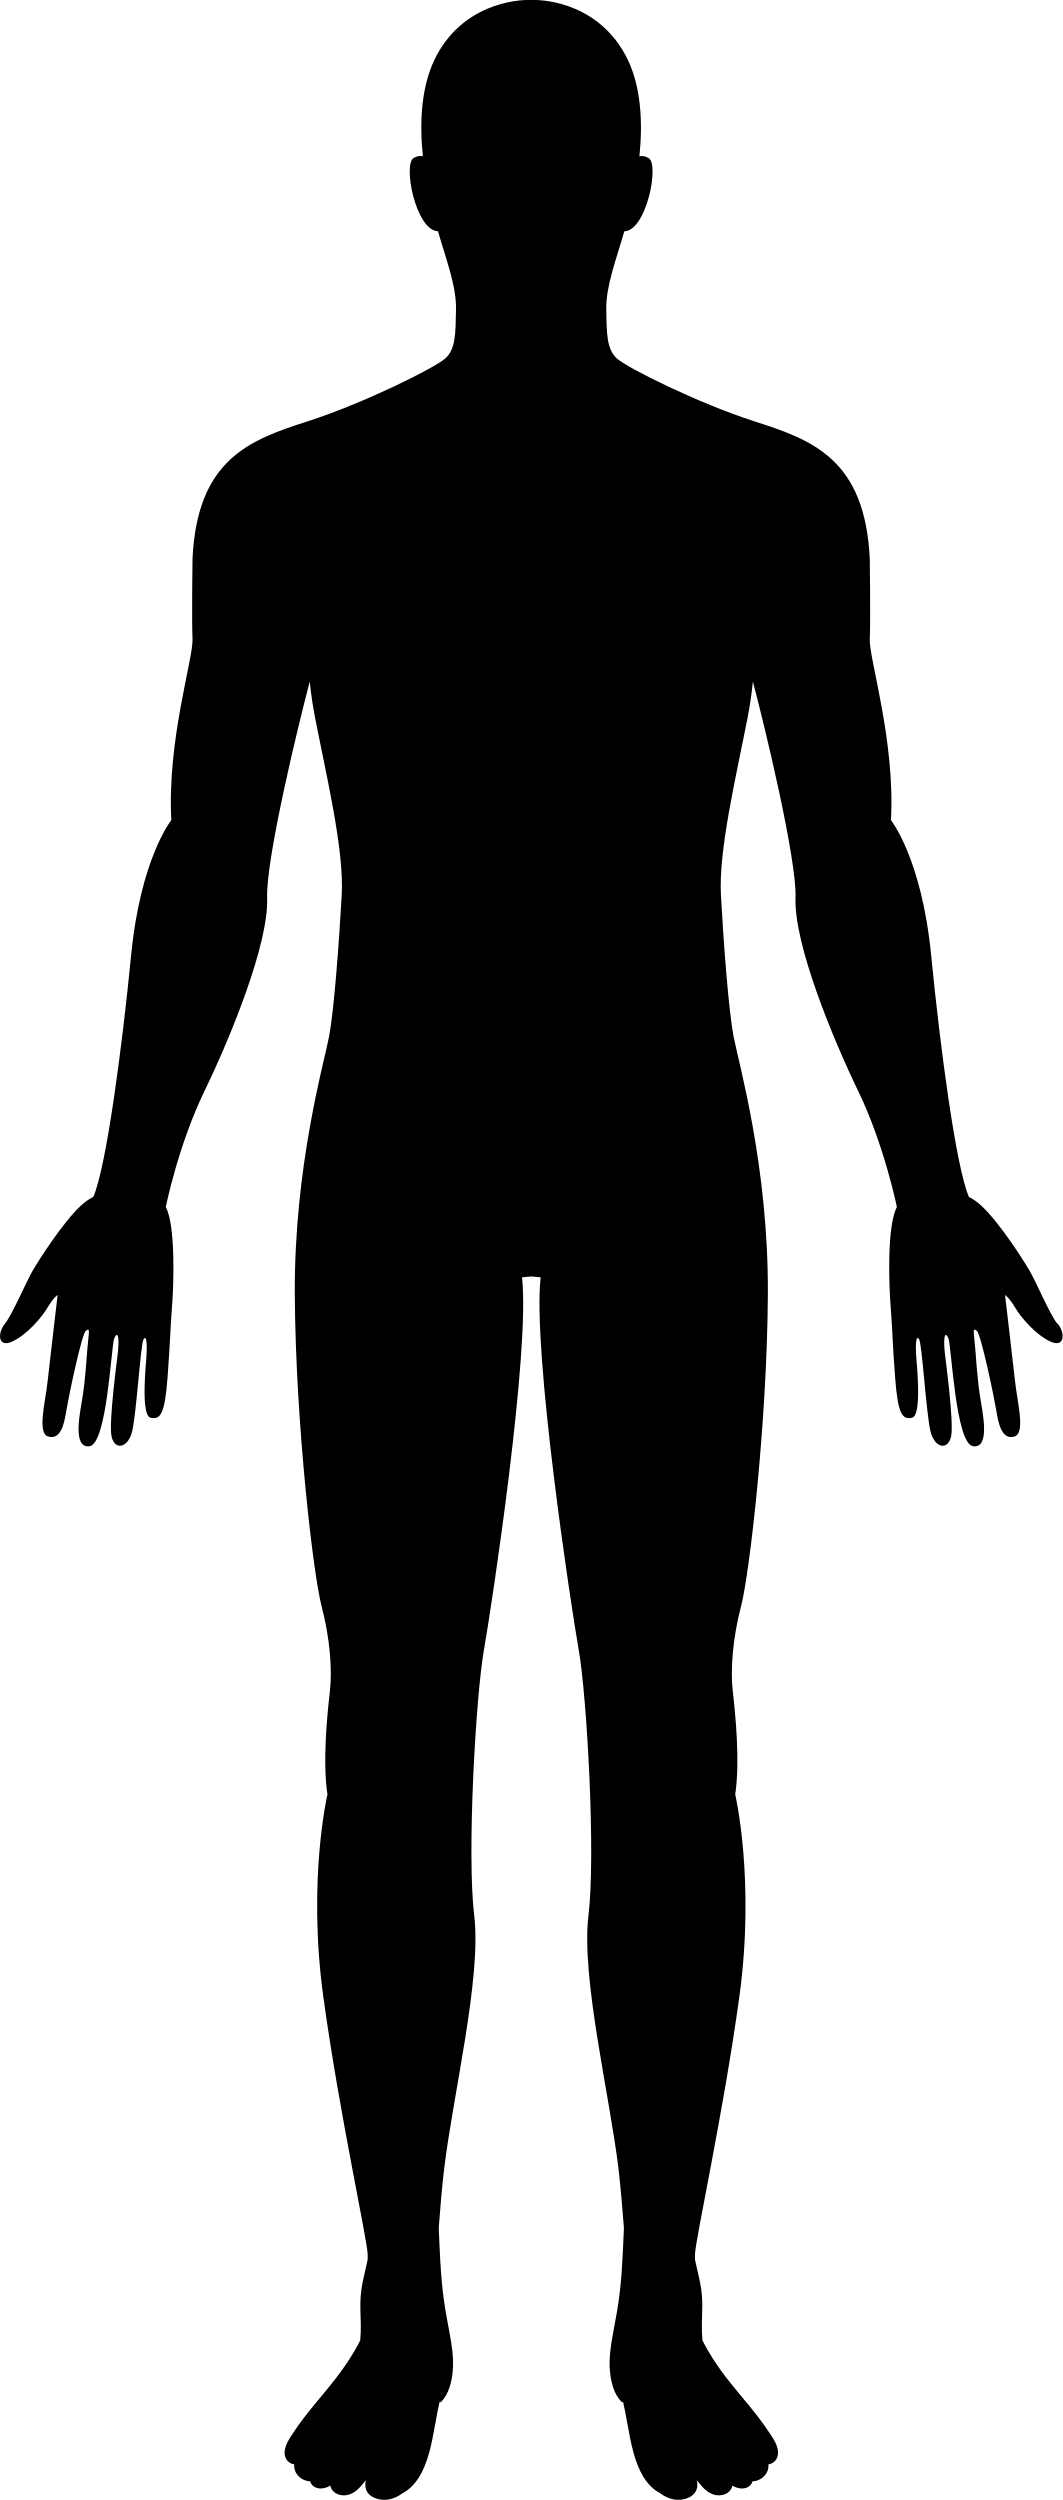
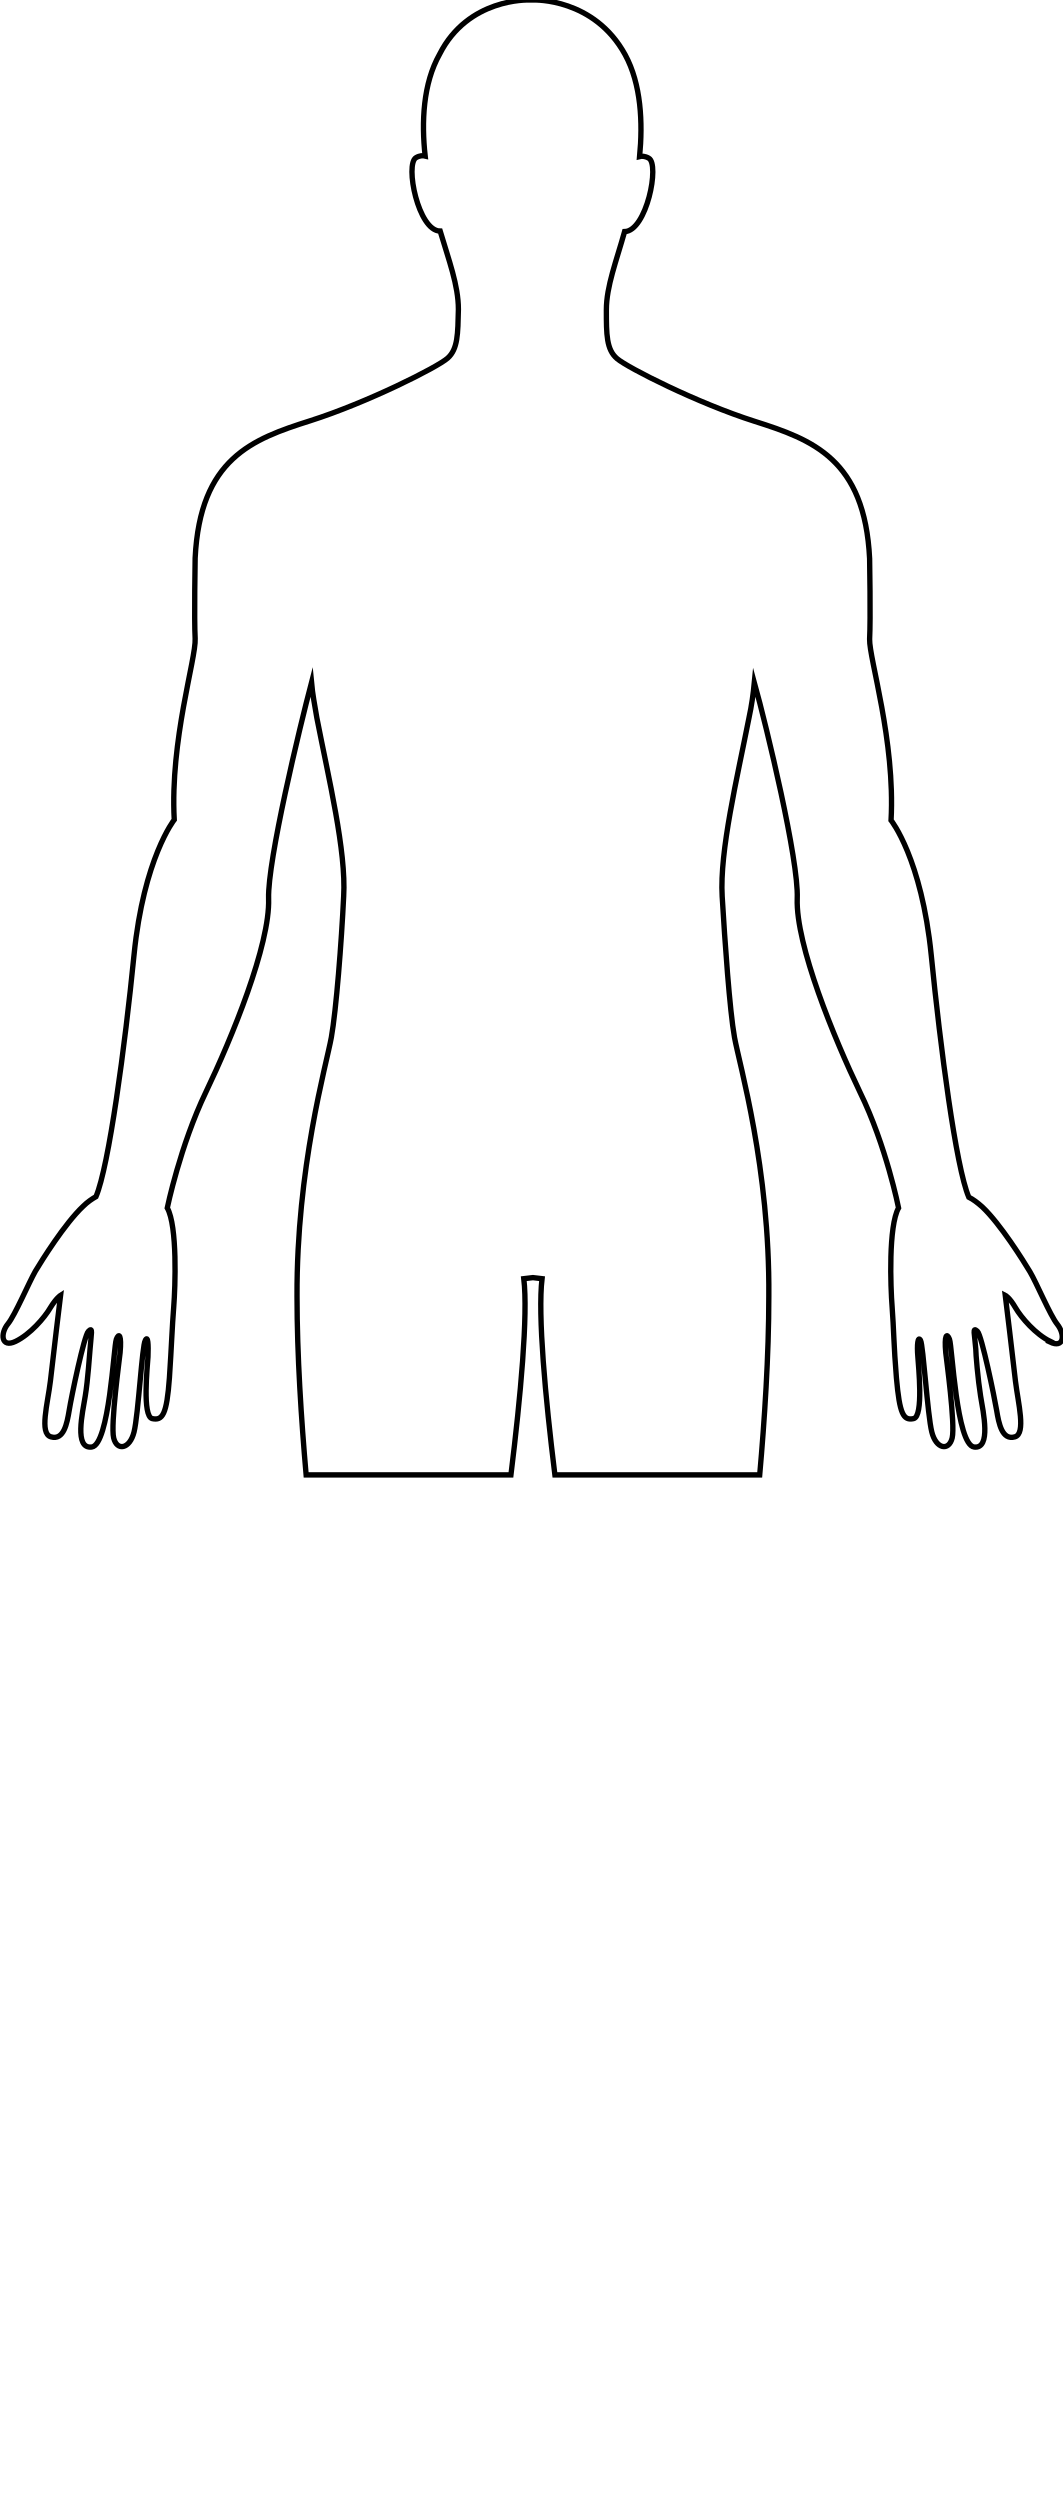
- <svg xmlns="http://www.w3.org/2000/svg" id="Livello_2" data-name="Livello 2" viewBox="0 0 198.15 466.33">
-   <g id="Layer_1" data-name="Layer 1">
-     <path d="M197.2,246.89c-1.3-1.6-3.93-7.74-5.1-9.77-1.17-2.03-5.55-8.89-8.91-12.09-.83-.79-1.66-1.35-2.45-1.76-2.43-5.58-5.38-28.01-7.05-45.08-1.76-18.05-7.5-25.2-7.5-25.2.82-14.77-4.1-30.13-3.95-33.76.16-3.63,0-14.97,0-14.97-.86-18.6-10.71-22.2-21.41-25.63-10.71-3.44-23.76-10-25.71-11.72-1.95-1.72-1.95-4.53-2.03-9.14-.08-4.46,1.82-9.22,3.36-14.62,4.14-.1,6.59-12.54,4.53-13.67-.74-.41-1.3-.44-1.71-.3.65-6.33.38-13.46-2.66-19C110.82-.39,99.57,0,99.57,0h-.99s-11.25-.39-17.04,10.16c-3.04,5.55-3.31,12.68-2.66,19-.41-.14-.97-.11-1.71.3-2.06,1.13.39,13.58,4.53,13.67,1.54,5.4,3.44,10.16,3.36,14.62-.08,4.61-.08,7.42-2.03,9.14-1.95,1.72-15.01,8.28-25.71,11.72s-20.55,7.03-21.41,25.63c0,0-.16,11.33,0,14.97.16,3.63-4.77,18.99-3.95,33.76,0,0-5.74,7.15-7.5,25.2-1.66,17.06-4.62,39.5-7.05,45.08-.79.4-1.62.97-2.45,1.76-3.36,3.2-7.74,10.06-8.91,12.09s-3.8,8.17-5.1,9.77c-1.52,1.88-1.31,4.64,1.41,3.34,2.7-1.29,5.41-4.44,6.51-6.31,1.09-1.88,1.88-2.34,1.88-2.34,0,0-1.45,12.29-1.86,16.02-.45,4.14-2.01,9.81.14,10.39,2.36.64,2.97-2.5,3.36-4.92.39-2.42,2.82-14.07,3.59-14.77.96-.87.54.48.32,3.28-.07.95-.39,5.71-.86,8.75-.47,3.05-2.03,9.85,1.25,9.46,3.28-.39,4.06-18.76,4.61-20.09.55-1.33,1.02-.78.7,2.5-.1,1.04-1.8,13.36-1.17,15.87.63,2.5,3.05,2.11,3.83-1.09.78-3.2,1.56-16.18,2.11-17.12.55-.94.7.78.55,3.13-.11,1.72-1.09,11.1.78,11.49,1.88.39,2.64-.76,3.16-7.62.46-6.01.52-9.34.83-13.17.31-3.83.7-15.08-1.17-18.52,0,0,2.34-11.57,7.19-21.57,4.85-10,12.04-27.51,11.72-36.11-.26-7.14,5.73-31.95,7.95-40.34.21,2.09.52,4.31.96,6.58,2.19,11.25,5.47,24.85,5,33.29-.47,8.44-1.41,21.26-2.34,26.26-.94,5-6.56,24.38-6.41,48.3s3.44,52.13,5,58.07c1.56,5.94,2.01,11.83,1.54,15.89-.47,4.06-1.39,13.1-.45,19.2,0,0-3.75,15.94-.78,37.67,2.97,21.73,8.28,45.64,8.28,48.14v.99c-.26,1.17-.54,2.33-.79,3.49-.31,1.41-.52,2.82-.56,4.27-.04,1.43.04,2.85.07,4.28.02,1-.01,2-.11,3-.72,1.46-1.58,2.86-2.47,4.2-1.21,1.82-2.57,3.53-3.95,5.21-1.4,1.7-2.83,3.38-4.16,5.13-.66.87-1.3,1.76-1.9,2.68-.63.95-1.33,1.96-1.56,3.1-.21,1.05.09,2.11,1.1,2.61.2.1.41.16.63.19-.03.32,0,.65.09.99.34,1.24,1.61,2.14,2.88,2.18.17.59.61,1.04,1.29,1.24.83.24,1.73-.01,2.47-.44.04.19.1.38.19.55.46.9,1.49,1.29,2.46,1.26,1.15-.03,2.12-.71,2.88-1.52.4-.42.75-.87,1.11-1.31-.15.6-.16,1.23.06,1.82.42,1.09,1.6,1.64,2.7,1.8,1.04.15,2.08-.06,3.02-.53.36-.18.72-.41,1.06-.67.64-.31,1.22-.77,1.72-1.26,1.1-1.09,1.86-2.46,2.44-3.89,1.27-3.17,1.68-6.62,2.34-9.95.12-.63.25-1.26.4-1.89.08.06.21.05.32-.06,1.42-1.44,1.97-3.78,2.14-5.73.21-2.4-.16-4.78-.6-7.13-.47-2.49-.94-4.97-1.23-7.5-.29-2.52-.46-5.05-.58-7.58-.07-1.39-.13-2.78-.19-4.17,0-.1-.01-.2-.01-.31.28-3.86.61-7.63.99-10.85,1.56-13.44,7.03-35.79,5.63-47.36-1.41-11.57.31-41.11,1.8-49.55,1.49-8.44,8.68-55.96,7.11-69.56l1.74-.16,1.74.16c-1.56,13.6,5.62,61.12,7.11,69.56,1.49,8.44,3.2,37.98,1.8,49.55s4.06,33.92,5.63,47.36c.37,3.22.7,6.98.99,10.85,0,.1-.01.2-.01.31-.06,1.39-.12,2.78-.19,4.17-.12,2.53-.28,5.06-.58,7.58-.29,2.52-.76,5-1.23,7.5-.44,2.35-.81,4.74-.6,7.13.17,1.95.72,4.29,2.14,5.73.11.11.24.12.32.06.14.63.27,1.26.4,1.89.66,3.33,1.07,6.77,2.34,9.95.57,1.43,1.33,2.79,2.44,3.89.5.49,1.08.95,1.72,1.26.34.27.71.5,1.06.67.93.47,1.98.67,3.02.53,1.09-.16,2.28-.71,2.7-1.8.22-.59.21-1.22.06-1.82.36.45.72.89,1.11,1.31.76.81,1.73,1.48,2.88,1.52.97.03,2-.36,2.46-1.26.09-.18.15-.37.19-.55.74.43,1.64.68,2.47.44.68-.19,1.11-.64,1.29-1.24,1.28-.04,2.54-.93,2.88-2.18.09-.34.11-.67.09-.99.21-.03.42-.09.63-.19,1-.5,1.3-1.56,1.1-2.61-.22-1.14-.93-2.15-1.56-3.1-.6-.92-1.24-1.8-1.9-2.68-1.33-1.75-2.76-3.43-4.16-5.13-1.39-1.68-2.75-3.39-3.95-5.21-.89-1.34-1.75-2.74-2.47-4.2-.1-.99-.12-1.99-.11-3,.02-1.43.1-2.85.07-4.28-.04-1.45-.25-2.86-.56-4.27-.26-1.17-.54-2.33-.79-3.49v-.99c0-2.5,5.31-26.42,8.28-48.14,2.97-21.73-.78-37.67-.78-37.67.94-6.1.02-15.14-.45-19.2-.47-4.06-.02-9.95,1.54-15.89,1.56-5.94,4.85-34.15,5-58.07.16-23.92-5.47-43.3-6.41-48.3-.94-5-1.88-17.82-2.34-26.26-.47-8.44,2.81-22.04,5-33.29.44-2.27.75-4.49.96-6.58,2.22,8.39,8.21,33.21,7.95,40.34-.31,8.6,6.88,26.1,11.72,36.11s7.19,21.57,7.19,21.57c-1.88,3.44-1.48,14.69-1.17,18.52.31,3.83.37,7.16.83,13.17.52,6.86,1.28,8.01,3.16,7.62,1.88-.39.9-9.77.78-11.49-.16-2.34,0-4.06.55-3.13.55.94,1.33,13.91,2.11,17.12.78,3.2,3.2,3.6,3.83,1.09.63-2.5-1.07-14.83-1.17-15.87-.31-3.28.16-3.83.7-2.5.55,1.33,1.33,19.69,4.61,20.09s1.72-6.41,1.25-9.46c-.47-3.05-.79-7.81-.86-8.75-.22-2.8-.64-4.16.32-3.28.77.7,3.2,12.35,3.59,14.77.39,2.42,1,5.57,3.36,4.92,2.15-.59.59-6.25.14-10.39-.41-3.73-1.86-16.02-1.86-16.02,0,0,.78.47,1.88,2.34,1.09,1.88,3.81,5.02,6.51,6.31,2.72,1.3,2.93-1.47,1.41-3.34Z" />
+ <svg xmlns="http://www.w3.org/2000/svg" id="Livello_2" version="1.1" viewBox="0 0 198.1 466.3">
+   <defs>
+     <style>
+       .st0 {
+         fill: none;
+         stroke: #000;
+         stroke-miterlimit: 10;
+       }
+     </style>
+   </defs>
+   <g id="Layer_1">
+     <path class="st0" d="M195.9,250.2c-2.7-1.3-5.4-4.4-6.5-6.3-1.1-1.9-1.9-2.3-1.9-2.3,0,0,1.5,12.3,1.9,16,.5,4.1,2,9.8-.1,10.4-2.4.7-3-2.5-3.4-4.9-.4-2.4-2.8-14.1-3.6-14.8-1-.9-.5.5-.3,3.3,0,.9.4,5.7.9,8.8.5,3,2,9.9-1.2,9.5-3.3-.4-4.1-18.8-4.6-20.1-.5-1.3-1-.8-.7,2.5.1,1,1.8,13.4,1.2,15.9-.6,2.5-3,2.1-3.8-1.1-.8-3.2-1.6-16.2-2.1-17.1-.5-.9-.7.8-.5,3.1.1,1.7,1.1,11.1-.8,11.5s-2.6-.8-3.2-7.6c-.5-6-.5-9.3-.8-13.2-.3-3.8-.7-15.1,1.2-18.5,0,0-2.3-11.6-7.2-21.6-4.8-10-12-27.5-11.7-36.1.3-7.1-5.7-32-8-40.3-.2,2.1-.5,4.3-1,6.6-2.2,11.2-5.5,24.9-5,33.3.5,8.4,1.4,21.3,2.3,26.3s6.6,24.4,6.4,48.3c0,11.1-.8,23.1-1.7,33.3h-38.2c-1.8-14.6-3.2-29.8-2.4-36.6l-1.7-.2-1.7.2c.8,6.8-.6,22-2.4,36.6h-38.2c-.9-10.3-1.7-22.3-1.7-33.3-.1-23.9,5.5-43.3,6.4-48.3.9-5,1.9-17.8,2.3-26.3.5-8.4-2.8-22-5-33.3-.4-2.3-.8-4.5-1-6.6-2.2,8.4-8.2,33.2-8,40.3.3,8.6-6.9,26.1-11.7,36.1-4.8,10-7.2,21.6-7.2,21.6,1.9,3.4,1.5,14.7,1.2,18.5-.3,3.8-.4,7.2-.8,13.2-.5,6.9-1.3,8-3.2,7.6-1.9-.4-.9-9.8-.8-11.5.1-2.3,0-4.1-.5-3.1-.6.9-1.3,13.9-2.1,17.1-.8,3.2-3.2,3.6-3.8,1.1-.6-2.5,1.1-14.8,1.2-15.9.3-3.3-.2-3.8-.7-2.5-.5,1.3-1.3,19.7-4.6,20.1-3.3.4-1.7-6.4-1.2-9.5.5-3,.8-7.8.9-8.8.2-2.8.6-4.2-.3-3.3-.8.7-3.2,12.3-3.6,14.8-.4,2.4-1,5.6-3.4,4.9-2.2-.6-.6-6.2-.1-10.4.4-3.7,1.9-16,1.9-16,0,0-.8.5-1.9,2.3-1.1,1.9-3.8,5-6.5,6.3-2.7,1.3-2.9-1.5-1.4-3.3,1.3-1.6,3.9-7.7,5.1-9.8,1.2-2,5.5-8.9,8.9-12.1.8-.8,1.7-1.4,2.4-1.8,2.4-5.6,5.4-28,7.1-45.1,1.8-18,7.5-25.2,7.5-25.2-.8-14.8,4.1-30.1,3.9-33.8-.2-3.6,0-15,0-15,.9-18.6,10.7-22.2,21.4-25.6s23.8-10,25.7-11.7c1.9-1.7,1.9-4.5,2-9.1,0-4.5-1.8-9.2-3.4-14.6-4.1,0-6.6-12.5-4.5-13.7.7-.4,1.3-.4,1.7-.3-.7-6.3-.4-13.5,2.7-19C87.3-.4,98.6,0,98.6,0h1s11.2-.4,17,10.2c3,5.5,3.3,12.7,2.7,19,.4-.1,1-.1,1.7.3,2.1,1.1-.4,13.6-4.5,13.7-1.5,5.4-3.4,10.2-3.4,14.6,0,4.6,0,7.4,2,9.1,2,1.7,15,8.3,25.7,11.7,10.7,3.4,20.5,7,21.4,25.6,0,0,.2,11.3,0,15-.1,3.6,4.8,19,4,33.8,0,0,5.7,7.1,7.5,25.2,1.7,17.1,4.6,39.5,7,45.1.8.4,1.6,1,2.5,1.8,3.4,3.2,7.7,10.1,8.9,12.1,1.2,2,3.8,8.2,5.1,9.8h0c1.5,1.9,1.3,4.6-1.4,3.3Z" />
  </g>
</svg>
